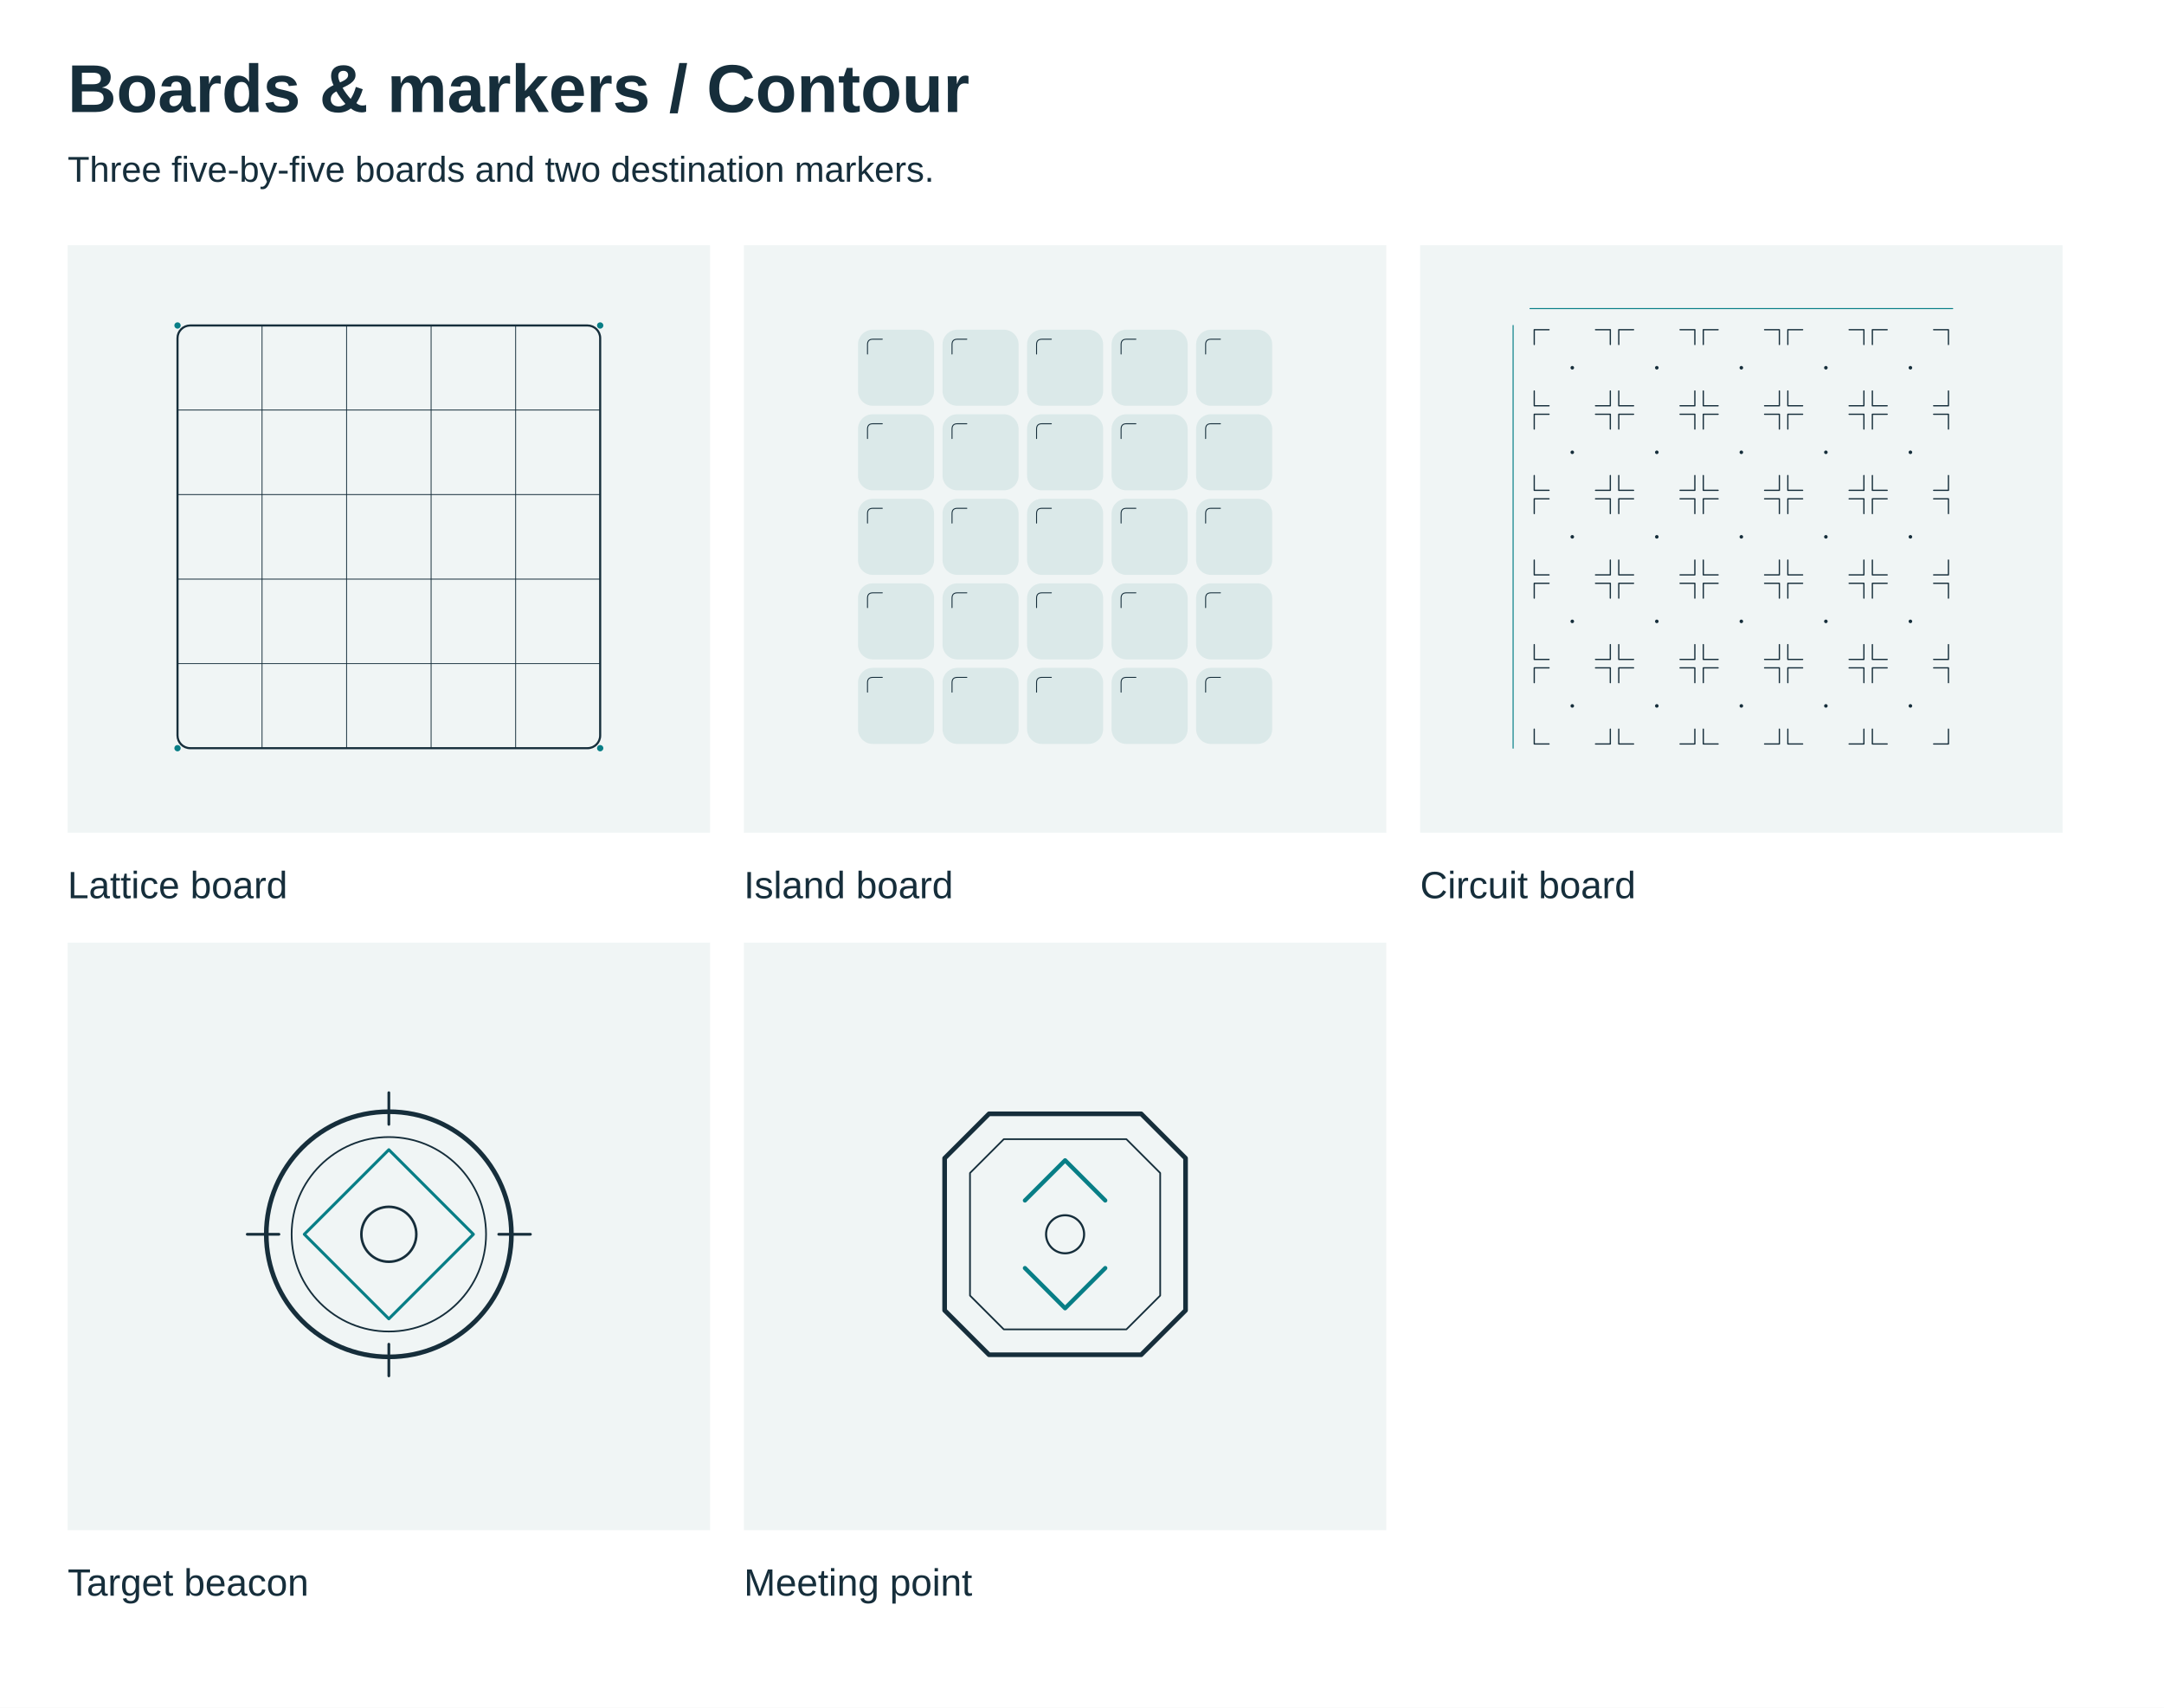
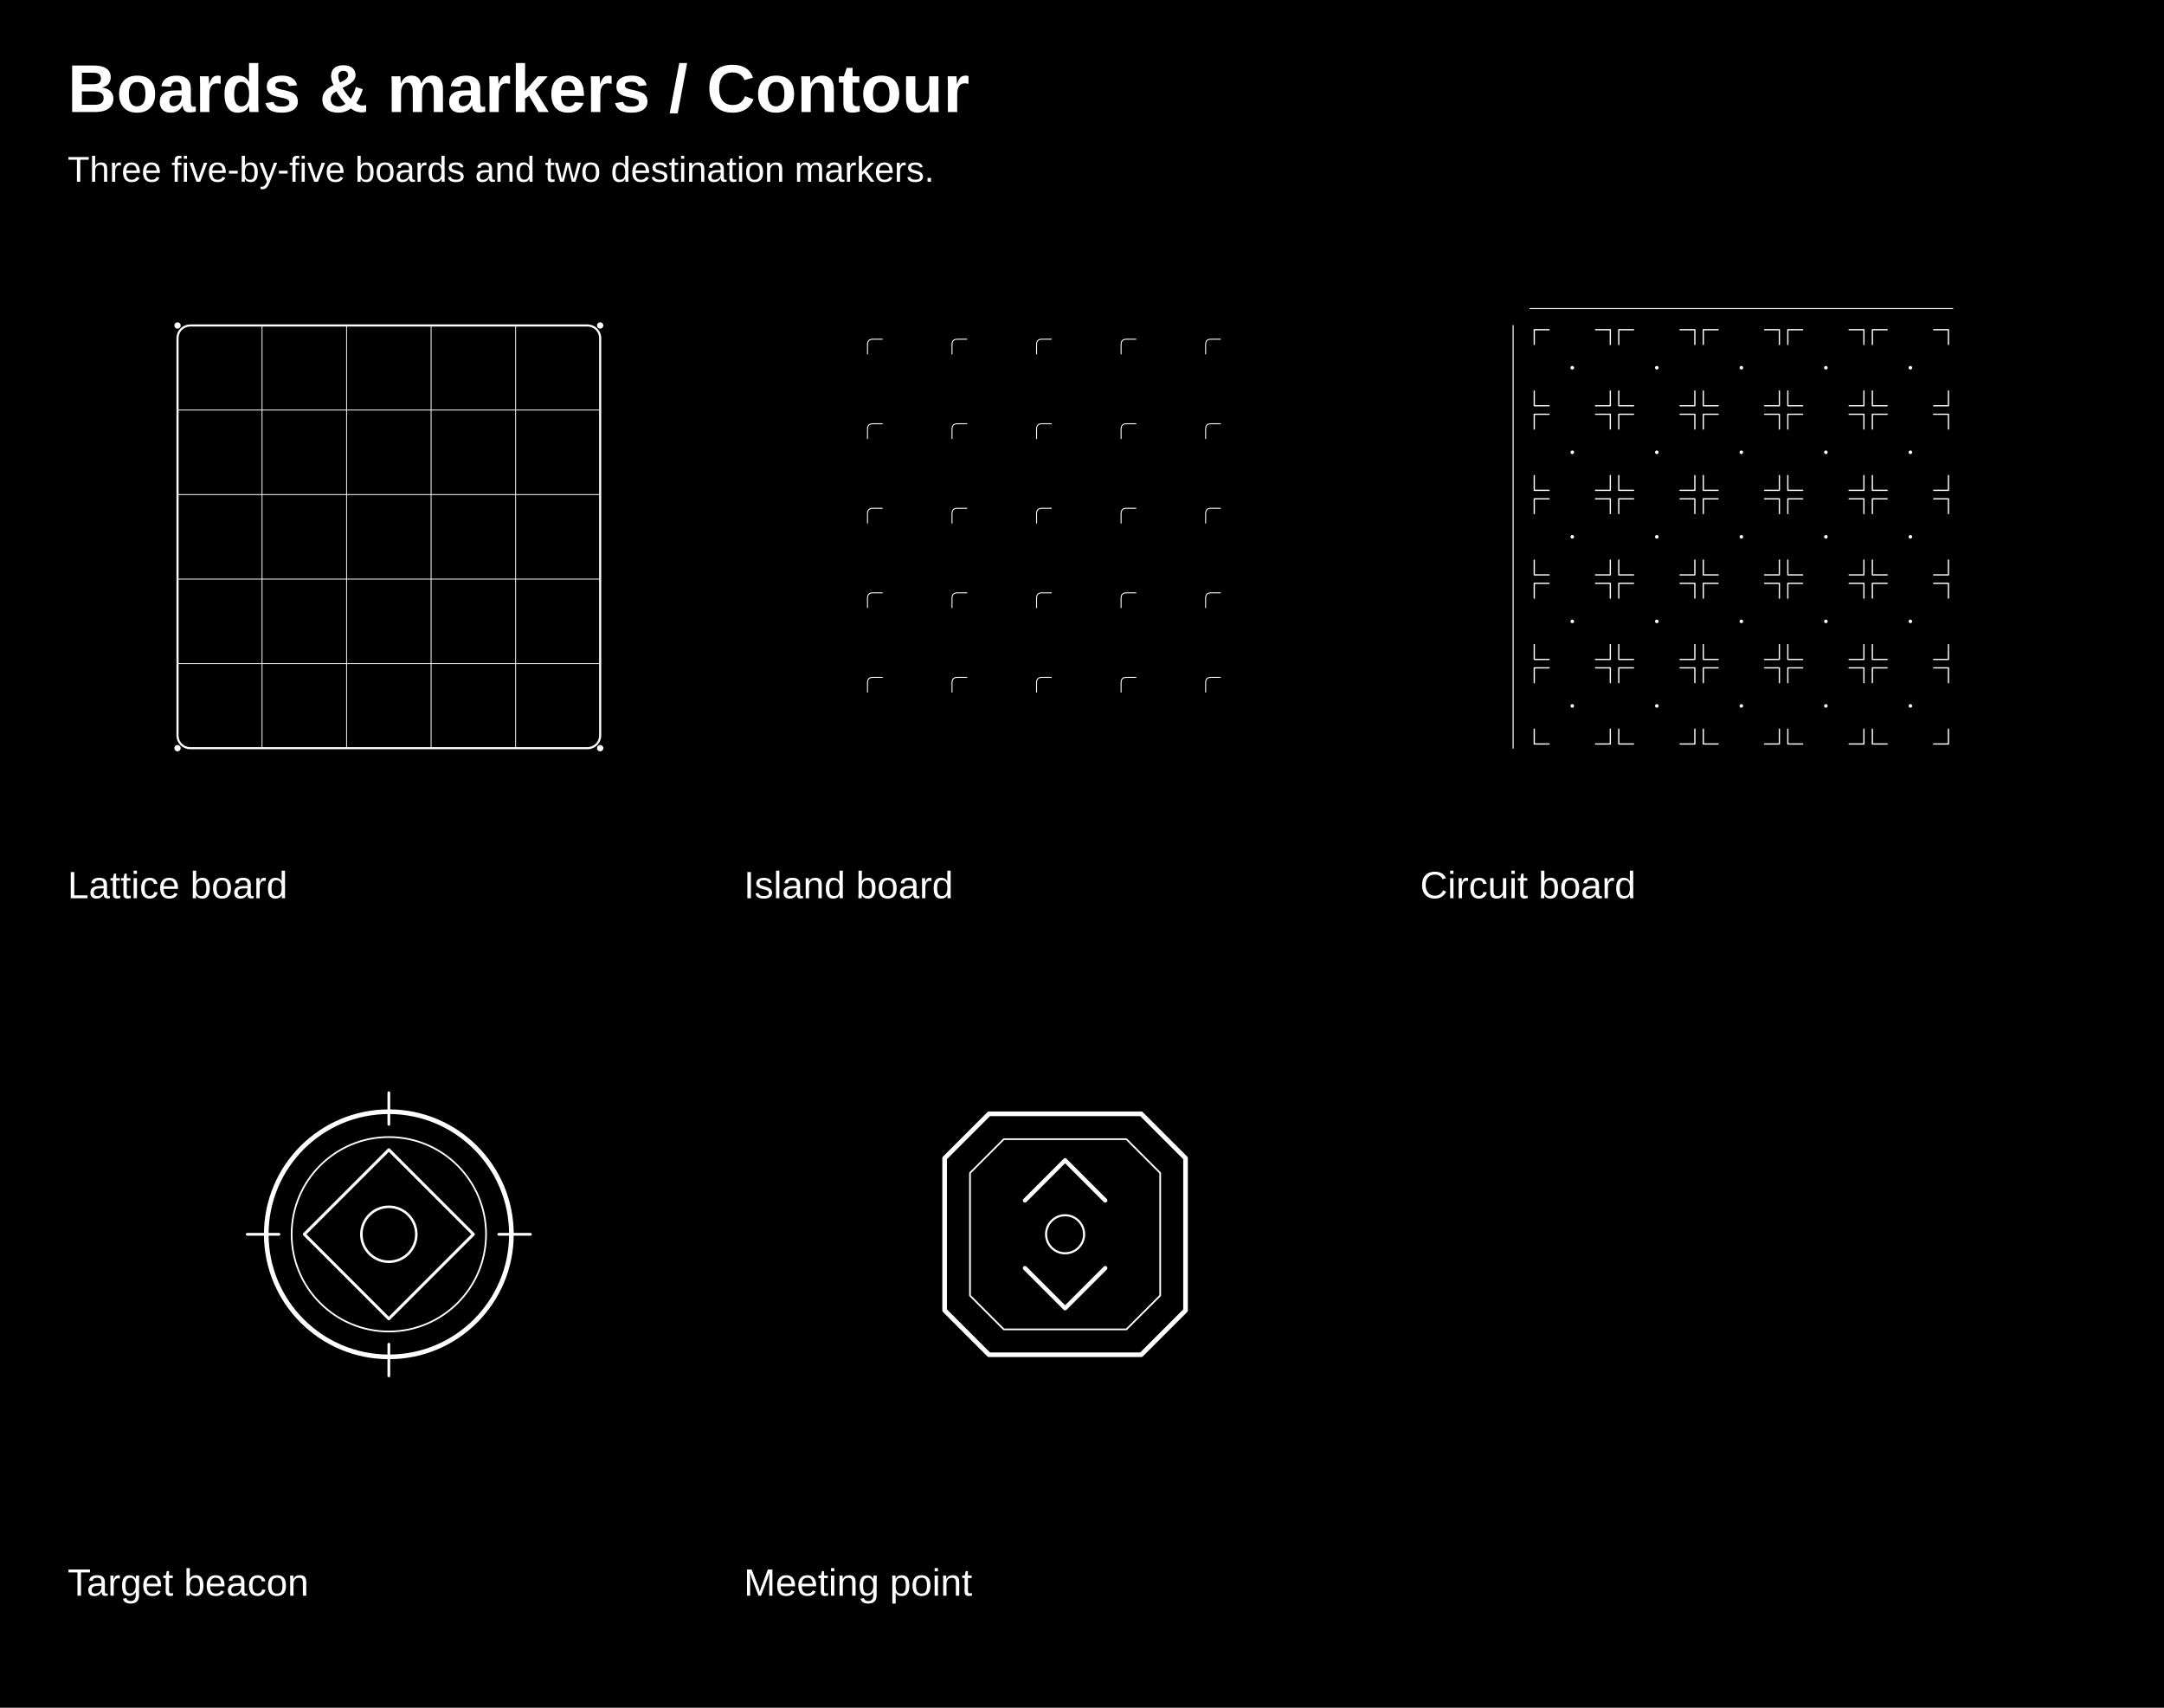
<svg xmlns="http://www.w3.org/2000/svg" width="1024" height="808" viewBox="0 0 1024 808">
-   <rect width="1024" height="808" fill="#fff" />
-   <g fill="#162e3b" font-family="Arial, sans-serif">
+   <rect width="1024" height="808" fill="#000000" />
+   <g fill="#ffffff" font-family="Arial, sans-serif">
    <text x="32" y="53" font-size="32" font-weight="bold">Boards &amp; markers / Contour</text>
    <text x="32" y="86" font-size="17">Three five-by-five boards and two destination markers.</text>
  </g>
-   <rect x="32" y="116" width="304" height="278" fill="#f0f5f5" />
+   <rect x="32" y="116" width="304" height="278" fill="#000000" />
  <g transform="translate(56 126) scale(0.5)">
-     <g fill="none" stroke="var(--ink, #162e3b)" stroke-width="2.2" stroke-linecap="round" stroke-linejoin="round">
+     <g fill="none" stroke="var(--ink, #ffffff)" stroke-width="2.2" stroke-linecap="round" stroke-linejoin="round">
      <rect x="56" y="56" width="400" height="400" rx="12" stroke-width="2" />
      <path d="M136 56 V456 M56 136 H456" stroke-width=".8" />
      <path d="M216 56 V456 M56 216 H456" stroke-width=".8" />
      <path d="M296 56 V456 M56 296 H456" stroke-width=".8" />
      <path d="M376 56 V456 M56 376 H456" stroke-width=".8" />
-       <circle cx="56" cy="56" r="3" fill="var(--accent, #087e86)" stroke="none" />
-       <circle cx="456" cy="56" r="3" fill="var(--accent, #087e86)" stroke="none" />
-       <circle cx="56" cy="456" r="3" fill="var(--accent, #087e86)" stroke="none" />
-       <circle cx="456" cy="456" r="3" fill="var(--accent, #087e86)" stroke="none" />
-     </g>
-   </g>
-   <text x="32" y="425" font-size="18" font-family="Arial, sans-serif" fill="#162e3b">Lattice board</text>
-   <rect x="352" y="116" width="304" height="278" fill="#f0f5f5" />
+       <circle cx="56" cy="56" r="3" fill="var(--accent, #ffffff)" stroke="none" />
+       <circle cx="456" cy="56" r="3" fill="var(--accent, #ffffff)" stroke="none" />
+       <circle cx="56" cy="456" r="3" fill="var(--accent, #ffffff)" stroke="none" />
+       <circle cx="456" cy="456" r="3" fill="var(--accent, #ffffff)" stroke="none" />
+     </g>
+   </g>
+   <text x="32" y="425" font-size="18" font-family="Arial, sans-serif" fill="#ffffff">Lattice board</text>
+   <rect x="352" y="116" width="304" height="278" fill="#000000" />
  <g transform="translate(376 126) scale(0.5)">
-     <g fill="none" stroke="var(--ink, #162e3b)" stroke-width="2.2" stroke-linecap="round" stroke-linejoin="round">
-       <rect x="60" y="60" width="72" height="72" rx="14" fill="var(--tile, #dbe9e9)" stroke="none" />
+     <g fill="none" stroke="var(--ink, #ffffff)" stroke-width="2.2" stroke-linecap="round" stroke-linejoin="round">
+       <rect x="60" y="60" width="72" height="72" rx="14" fill="var(--tile, #000000)" stroke="none" />
      <path d="M69 83 V74 Q69 69 74 69 H83" stroke-width=".9" />
-       <rect x="140" y="60" width="72" height="72" rx="14" fill="var(--tile, #dbe9e9)" stroke="none" />
+       <rect x="140" y="60" width="72" height="72" rx="14" fill="var(--tile, #000000)" stroke="none" />
      <path d="M149 83 V74 Q149 69 154 69 H163" stroke-width=".9" />
-       <rect x="220" y="60" width="72" height="72" rx="14" fill="var(--tile, #dbe9e9)" stroke="none" />
+       <rect x="220" y="60" width="72" height="72" rx="14" fill="var(--tile, #000000)" stroke="none" />
      <path d="M229 83 V74 Q229 69 234 69 H243" stroke-width=".9" />
-       <rect x="300" y="60" width="72" height="72" rx="14" fill="var(--tile, #dbe9e9)" stroke="none" />
+       <rect x="300" y="60" width="72" height="72" rx="14" fill="var(--tile, #000000)" stroke="none" />
      <path d="M309 83 V74 Q309 69 314 69 H323" stroke-width=".9" />
-       <rect x="380" y="60" width="72" height="72" rx="14" fill="var(--tile, #dbe9e9)" stroke="none" />
+       <rect x="380" y="60" width="72" height="72" rx="14" fill="var(--tile, #000000)" stroke="none" />
      <path d="M389 83 V74 Q389 69 394 69 H403" stroke-width=".9" />
-       <rect x="60" y="140" width="72" height="72" rx="14" fill="var(--tile, #dbe9e9)" stroke="none" />
+       <rect x="60" y="140" width="72" height="72" rx="14" fill="var(--tile, #000000)" stroke="none" />
      <path d="M69 163 V154 Q69 149 74 149 H83" stroke-width=".9" />
-       <rect x="140" y="140" width="72" height="72" rx="14" fill="var(--tile, #dbe9e9)" stroke="none" />
+       <rect x="140" y="140" width="72" height="72" rx="14" fill="var(--tile, #000000)" stroke="none" />
      <path d="M149 163 V154 Q149 149 154 149 H163" stroke-width=".9" />
-       <rect x="220" y="140" width="72" height="72" rx="14" fill="var(--tile, #dbe9e9)" stroke="none" />
+       <rect x="220" y="140" width="72" height="72" rx="14" fill="var(--tile, #000000)" stroke="none" />
      <path d="M229 163 V154 Q229 149 234 149 H243" stroke-width=".9" />
-       <rect x="300" y="140" width="72" height="72" rx="14" fill="var(--tile, #dbe9e9)" stroke="none" />
+       <rect x="300" y="140" width="72" height="72" rx="14" fill="var(--tile, #000000)" stroke="none" />
      <path d="M309 163 V154 Q309 149 314 149 H323" stroke-width=".9" />
-       <rect x="380" y="140" width="72" height="72" rx="14" fill="var(--tile, #dbe9e9)" stroke="none" />
+       <rect x="380" y="140" width="72" height="72" rx="14" fill="var(--tile, #000000)" stroke="none" />
      <path d="M389 163 V154 Q389 149 394 149 H403" stroke-width=".9" />
-       <rect x="60" y="220" width="72" height="72" rx="14" fill="var(--tile, #dbe9e9)" stroke="none" />
+       <rect x="60" y="220" width="72" height="72" rx="14" fill="var(--tile, #000000)" stroke="none" />
      <path d="M69 243 V234 Q69 229 74 229 H83" stroke-width=".9" />
-       <rect x="140" y="220" width="72" height="72" rx="14" fill="var(--tile, #dbe9e9)" stroke="none" />
+       <rect x="140" y="220" width="72" height="72" rx="14" fill="var(--tile, #000000)" stroke="none" />
      <path d="M149 243 V234 Q149 229 154 229 H163" stroke-width=".9" />
-       <rect x="220" y="220" width="72" height="72" rx="14" fill="var(--tile, #dbe9e9)" stroke="none" />
+       <rect x="220" y="220" width="72" height="72" rx="14" fill="var(--tile, #000000)" stroke="none" />
      <path d="M229 243 V234 Q229 229 234 229 H243" stroke-width=".9" />
-       <rect x="300" y="220" width="72" height="72" rx="14" fill="var(--tile, #dbe9e9)" stroke="none" />
+       <rect x="300" y="220" width="72" height="72" rx="14" fill="var(--tile, #000000)" stroke="none" />
      <path d="M309 243 V234 Q309 229 314 229 H323" stroke-width=".9" />
-       <rect x="380" y="220" width="72" height="72" rx="14" fill="var(--tile, #dbe9e9)" stroke="none" />
+       <rect x="380" y="220" width="72" height="72" rx="14" fill="var(--tile, #000000)" stroke="none" />
      <path d="M389 243 V234 Q389 229 394 229 H403" stroke-width=".9" />
-       <rect x="60" y="300" width="72" height="72" rx="14" fill="var(--tile, #dbe9e9)" stroke="none" />
+       <rect x="60" y="300" width="72" height="72" rx="14" fill="var(--tile, #000000)" stroke="none" />
      <path d="M69 323 V314 Q69 309 74 309 H83" stroke-width=".9" />
-       <rect x="140" y="300" width="72" height="72" rx="14" fill="var(--tile, #dbe9e9)" stroke="none" />
+       <rect x="140" y="300" width="72" height="72" rx="14" fill="var(--tile, #000000)" stroke="none" />
      <path d="M149 323 V314 Q149 309 154 309 H163" stroke-width=".9" />
-       <rect x="220" y="300" width="72" height="72" rx="14" fill="var(--tile, #dbe9e9)" stroke="none" />
+       <rect x="220" y="300" width="72" height="72" rx="14" fill="var(--tile, #000000)" stroke="none" />
      <path d="M229 323 V314 Q229 309 234 309 H243" stroke-width=".9" />
-       <rect x="300" y="300" width="72" height="72" rx="14" fill="var(--tile, #dbe9e9)" stroke="none" />
+       <rect x="300" y="300" width="72" height="72" rx="14" fill="var(--tile, #000000)" stroke="none" />
      <path d="M309 323 V314 Q309 309 314 309 H323" stroke-width=".9" />
-       <rect x="380" y="300" width="72" height="72" rx="14" fill="var(--tile, #dbe9e9)" stroke="none" />
+       <rect x="380" y="300" width="72" height="72" rx="14" fill="var(--tile, #000000)" stroke="none" />
      <path d="M389 323 V314 Q389 309 394 309 H403" stroke-width=".9" />
-       <rect x="60" y="380" width="72" height="72" rx="14" fill="var(--tile, #dbe9e9)" stroke="none" />
+       <rect x="60" y="380" width="72" height="72" rx="14" fill="var(--tile, #000000)" stroke="none" />
      <path d="M69 403 V394 Q69 389 74 389 H83" stroke-width=".9" />
-       <rect x="140" y="380" width="72" height="72" rx="14" fill="var(--tile, #dbe9e9)" stroke="none" />
+       <rect x="140" y="380" width="72" height="72" rx="14" fill="var(--tile, #000000)" stroke="none" />
      <path d="M149 403 V394 Q149 389 154 389 H163" stroke-width=".9" />
-       <rect x="220" y="380" width="72" height="72" rx="14" fill="var(--tile, #dbe9e9)" stroke="none" />
+       <rect x="220" y="380" width="72" height="72" rx="14" fill="var(--tile, #000000)" stroke="none" />
      <path d="M229 403 V394 Q229 389 234 389 H243" stroke-width=".9" />
-       <rect x="300" y="380" width="72" height="72" rx="14" fill="var(--tile, #dbe9e9)" stroke="none" />
+       <rect x="300" y="380" width="72" height="72" rx="14" fill="var(--tile, #000000)" stroke="none" />
      <path d="M309 403 V394 Q309 389 314 389 H323" stroke-width=".9" />
-       <rect x="380" y="380" width="72" height="72" rx="14" fill="var(--tile, #dbe9e9)" stroke="none" />
+       <rect x="380" y="380" width="72" height="72" rx="14" fill="var(--tile, #000000)" stroke="none" />
      <path d="M389 403 V394 Q389 389 394 389 H403" stroke-width=".9" />
    </g>
  </g>
-   <text x="352" y="425" font-size="18" font-family="Arial, sans-serif" fill="#162e3b">Island board</text>
-   <rect x="672" y="116" width="304" height="278" fill="#f0f5f5" />
+   <text x="352" y="425" font-size="18" font-family="Arial, sans-serif" fill="#ffffff">Island board</text>
+   <rect x="672" y="116" width="304" height="278" fill="#000000" />
  <g transform="translate(696 126) scale(0.5)">
-     <g fill="none" stroke="var(--ink, #162e3b)" stroke-width="2.2" stroke-linecap="round" stroke-linejoin="round">
+     <g fill="none" stroke="var(--ink, #ffffff)" stroke-width="2.2" stroke-linecap="round" stroke-linejoin="round">
      <path d="M74 60 H60 V74" stroke-width="1.2" />
      <path d="M118 60 H132 V74" stroke-width="1.2" />
      <path d="M74 132 H60 V118" stroke-width="1.2" />
      <path d="M118 132 H132 V118" stroke-width="1.2" />
-       <circle cx="96" cy="96" r="1.7" fill="var(--ink, #162e3b)" stroke="none" />
+       <circle cx="96" cy="96" r="1.7" fill="var(--ink, #ffffff)" stroke="none" />
      <path d="M154 60 H140 V74" stroke-width="1.2" />
      <path d="M198 60 H212 V74" stroke-width="1.2" />
      <path d="M154 132 H140 V118" stroke-width="1.2" />
      <path d="M198 132 H212 V118" stroke-width="1.2" />
-       <circle cx="176" cy="96" r="1.7" fill="var(--ink, #162e3b)" stroke="none" />
+       <circle cx="176" cy="96" r="1.7" fill="var(--ink, #ffffff)" stroke="none" />
      <path d="M234 60 H220 V74" stroke-width="1.2" />
      <path d="M278 60 H292 V74" stroke-width="1.2" />
      <path d="M234 132 H220 V118" stroke-width="1.2" />
      <path d="M278 132 H292 V118" stroke-width="1.2" />
-       <circle cx="256" cy="96" r="1.7" fill="var(--ink, #162e3b)" stroke="none" />
+       <circle cx="256" cy="96" r="1.7" fill="var(--ink, #ffffff)" stroke="none" />
      <path d="M314 60 H300 V74" stroke-width="1.2" />
      <path d="M358 60 H372 V74" stroke-width="1.2" />
      <path d="M314 132 H300 V118" stroke-width="1.2" />
      <path d="M358 132 H372 V118" stroke-width="1.2" />
-       <circle cx="336" cy="96" r="1.7" fill="var(--ink, #162e3b)" stroke="none" />
+       <circle cx="336" cy="96" r="1.7" fill="var(--ink, #ffffff)" stroke="none" />
      <path d="M394 60 H380 V74" stroke-width="1.2" />
      <path d="M438 60 H452 V74" stroke-width="1.2" />
      <path d="M394 132 H380 V118" stroke-width="1.2" />
      <path d="M438 132 H452 V118" stroke-width="1.2" />
-       <circle cx="416" cy="96" r="1.7" fill="var(--ink, #162e3b)" stroke="none" />
+       <circle cx="416" cy="96" r="1.7" fill="var(--ink, #ffffff)" stroke="none" />
      <path d="M74 140 H60 V154" stroke-width="1.2" />
      <path d="M118 140 H132 V154" stroke-width="1.2" />
      <path d="M74 212 H60 V198" stroke-width="1.2" />
      <path d="M118 212 H132 V198" stroke-width="1.2" />
-       <circle cx="96" cy="176" r="1.7" fill="var(--ink, #162e3b)" stroke="none" />
+       <circle cx="96" cy="176" r="1.7" fill="var(--ink, #ffffff)" stroke="none" />
      <path d="M154 140 H140 V154" stroke-width="1.2" />
      <path d="M198 140 H212 V154" stroke-width="1.2" />
      <path d="M154 212 H140 V198" stroke-width="1.2" />
      <path d="M198 212 H212 V198" stroke-width="1.2" />
-       <circle cx="176" cy="176" r="1.7" fill="var(--ink, #162e3b)" stroke="none" />
+       <circle cx="176" cy="176" r="1.7" fill="var(--ink, #ffffff)" stroke="none" />
      <path d="M234 140 H220 V154" stroke-width="1.2" />
      <path d="M278 140 H292 V154" stroke-width="1.2" />
      <path d="M234 212 H220 V198" stroke-width="1.2" />
      <path d="M278 212 H292 V198" stroke-width="1.2" />
-       <circle cx="256" cy="176" r="1.7" fill="var(--ink, #162e3b)" stroke="none" />
+       <circle cx="256" cy="176" r="1.7" fill="var(--ink, #ffffff)" stroke="none" />
      <path d="M314 140 H300 V154" stroke-width="1.2" />
      <path d="M358 140 H372 V154" stroke-width="1.2" />
      <path d="M314 212 H300 V198" stroke-width="1.2" />
      <path d="M358 212 H372 V198" stroke-width="1.2" />
-       <circle cx="336" cy="176" r="1.7" fill="var(--ink, #162e3b)" stroke="none" />
+       <circle cx="336" cy="176" r="1.7" fill="var(--ink, #ffffff)" stroke="none" />
      <path d="M394 140 H380 V154" stroke-width="1.2" />
      <path d="M438 140 H452 V154" stroke-width="1.2" />
      <path d="M394 212 H380 V198" stroke-width="1.2" />
      <path d="M438 212 H452 V198" stroke-width="1.2" />
-       <circle cx="416" cy="176" r="1.7" fill="var(--ink, #162e3b)" stroke="none" />
+       <circle cx="416" cy="176" r="1.7" fill="var(--ink, #ffffff)" stroke="none" />
      <path d="M74 220 H60 V234" stroke-width="1.2" />
      <path d="M118 220 H132 V234" stroke-width="1.2" />
      <path d="M74 292 H60 V278" stroke-width="1.2" />
      <path d="M118 292 H132 V278" stroke-width="1.2" />
-       <circle cx="96" cy="256" r="1.7" fill="var(--ink, #162e3b)" stroke="none" />
+       <circle cx="96" cy="256" r="1.7" fill="var(--ink, #ffffff)" stroke="none" />
      <path d="M154 220 H140 V234" stroke-width="1.2" />
      <path d="M198 220 H212 V234" stroke-width="1.2" />
      <path d="M154 292 H140 V278" stroke-width="1.2" />
      <path d="M198 292 H212 V278" stroke-width="1.2" />
-       <circle cx="176" cy="256" r="1.7" fill="var(--ink, #162e3b)" stroke="none" />
+       <circle cx="176" cy="256" r="1.7" fill="var(--ink, #ffffff)" stroke="none" />
      <path d="M234 220 H220 V234" stroke-width="1.2" />
      <path d="M278 220 H292 V234" stroke-width="1.2" />
      <path d="M234 292 H220 V278" stroke-width="1.2" />
      <path d="M278 292 H292 V278" stroke-width="1.2" />
-       <circle cx="256" cy="256" r="1.7" fill="var(--ink, #162e3b)" stroke="none" />
+       <circle cx="256" cy="256" r="1.7" fill="var(--ink, #ffffff)" stroke="none" />
      <path d="M314 220 H300 V234" stroke-width="1.2" />
      <path d="M358 220 H372 V234" stroke-width="1.2" />
      <path d="M314 292 H300 V278" stroke-width="1.2" />
      <path d="M358 292 H372 V278" stroke-width="1.2" />
-       <circle cx="336" cy="256" r="1.7" fill="var(--ink, #162e3b)" stroke="none" />
+       <circle cx="336" cy="256" r="1.7" fill="var(--ink, #ffffff)" stroke="none" />
      <path d="M394 220 H380 V234" stroke-width="1.2" />
      <path d="M438 220 H452 V234" stroke-width="1.2" />
      <path d="M394 292 H380 V278" stroke-width="1.2" />
      <path d="M438 292 H452 V278" stroke-width="1.2" />
-       <circle cx="416" cy="256" r="1.7" fill="var(--ink, #162e3b)" stroke="none" />
+       <circle cx="416" cy="256" r="1.7" fill="var(--ink, #ffffff)" stroke="none" />
      <path d="M74 300 H60 V314" stroke-width="1.2" />
      <path d="M118 300 H132 V314" stroke-width="1.2" />
      <path d="M74 372 H60 V358" stroke-width="1.2" />
      <path d="M118 372 H132 V358" stroke-width="1.2" />
-       <circle cx="96" cy="336" r="1.7" fill="var(--ink, #162e3b)" stroke="none" />
+       <circle cx="96" cy="336" r="1.7" fill="var(--ink, #ffffff)" stroke="none" />
      <path d="M154 300 H140 V314" stroke-width="1.2" />
      <path d="M198 300 H212 V314" stroke-width="1.2" />
      <path d="M154 372 H140 V358" stroke-width="1.2" />
      <path d="M198 372 H212 V358" stroke-width="1.2" />
-       <circle cx="176" cy="336" r="1.7" fill="var(--ink, #162e3b)" stroke="none" />
+       <circle cx="176" cy="336" r="1.7" fill="var(--ink, #ffffff)" stroke="none" />
      <path d="M234 300 H220 V314" stroke-width="1.2" />
      <path d="M278 300 H292 V314" stroke-width="1.2" />
      <path d="M234 372 H220 V358" stroke-width="1.2" />
      <path d="M278 372 H292 V358" stroke-width="1.2" />
-       <circle cx="256" cy="336" r="1.7" fill="var(--ink, #162e3b)" stroke="none" />
+       <circle cx="256" cy="336" r="1.7" fill="var(--ink, #ffffff)" stroke="none" />
      <path d="M314 300 H300 V314" stroke-width="1.2" />
      <path d="M358 300 H372 V314" stroke-width="1.2" />
      <path d="M314 372 H300 V358" stroke-width="1.2" />
      <path d="M358 372 H372 V358" stroke-width="1.2" />
-       <circle cx="336" cy="336" r="1.7" fill="var(--ink, #162e3b)" stroke="none" />
+       <circle cx="336" cy="336" r="1.7" fill="var(--ink, #ffffff)" stroke="none" />
      <path d="M394 300 H380 V314" stroke-width="1.2" />
      <path d="M438 300 H452 V314" stroke-width="1.2" />
      <path d="M394 372 H380 V358" stroke-width="1.2" />
      <path d="M438 372 H452 V358" stroke-width="1.2" />
-       <circle cx="416" cy="336" r="1.7" fill="var(--ink, #162e3b)" stroke="none" />
+       <circle cx="416" cy="336" r="1.7" fill="var(--ink, #ffffff)" stroke="none" />
      <path d="M74 380 H60 V394" stroke-width="1.2" />
      <path d="M118 380 H132 V394" stroke-width="1.2" />
      <path d="M74 452 H60 V438" stroke-width="1.2" />
      <path d="M118 452 H132 V438" stroke-width="1.2" />
-       <circle cx="96" cy="416" r="1.7" fill="var(--ink, #162e3b)" stroke="none" />
+       <circle cx="96" cy="416" r="1.7" fill="var(--ink, #ffffff)" stroke="none" />
      <path d="M154 380 H140 V394" stroke-width="1.2" />
      <path d="M198 380 H212 V394" stroke-width="1.2" />
      <path d="M154 452 H140 V438" stroke-width="1.2" />
      <path d="M198 452 H212 V438" stroke-width="1.2" />
-       <circle cx="176" cy="416" r="1.7" fill="var(--ink, #162e3b)" stroke="none" />
+       <circle cx="176" cy="416" r="1.7" fill="var(--ink, #ffffff)" stroke="none" />
      <path d="M234 380 H220 V394" stroke-width="1.2" />
      <path d="M278 380 H292 V394" stroke-width="1.2" />
      <path d="M234 452 H220 V438" stroke-width="1.2" />
      <path d="M278 452 H292 V438" stroke-width="1.2" />
-       <circle cx="256" cy="416" r="1.7" fill="var(--ink, #162e3b)" stroke="none" />
+       <circle cx="256" cy="416" r="1.7" fill="var(--ink, #ffffff)" stroke="none" />
      <path d="M314 380 H300 V394" stroke-width="1.2" />
      <path d="M358 380 H372 V394" stroke-width="1.2" />
      <path d="M314 452 H300 V438" stroke-width="1.2" />
      <path d="M358 452 H372 V438" stroke-width="1.2" />
-       <circle cx="336" cy="416" r="1.7" fill="var(--ink, #162e3b)" stroke="none" />
+       <circle cx="336" cy="416" r="1.7" fill="var(--ink, #ffffff)" stroke="none" />
      <path d="M394 380 H380 V394" stroke-width="1.2" />
      <path d="M438 380 H452 V394" stroke-width="1.2" />
      <path d="M394 452 H380 V438" stroke-width="1.2" />
      <path d="M438 452 H452 V438" stroke-width="1.2" />
-       <circle cx="416" cy="416" r="1.7" fill="var(--ink, #162e3b)" stroke="none" />
-       <path d="M56 40 H456 M40 56 V456" stroke="var(--accent, #087e86)" stroke-width="1" />
-     </g>
-   </g>
-   <text x="672" y="425" font-size="18" font-family="Arial, sans-serif" fill="#162e3b">Circuit board</text>
-   <rect x="32" y="446" width="304" height="278" fill="#f0f5f5" />
+       <circle cx="416" cy="416" r="1.7" fill="var(--ink, #ffffff)" stroke="none" />
+       <path d="M56 40 H456 M40 56 V456" stroke="var(--accent, #ffffff)" stroke-width="1" />
+     </g>
+   </g>
+   <text x="672" y="425" font-size="18" font-family="Arial, sans-serif" fill="#ffffff">Circuit board</text>
+   <rect x="32" y="446" width="304" height="278" fill="#000000" />
  <g transform="translate(56 456) scale(1.0)">
-     <g fill="none" stroke="var(--ink, #162e3b)" stroke-width="2.2" stroke-linecap="round" stroke-linejoin="round">
+     <g fill="none" stroke="var(--ink, #ffffff)" stroke-width="2.2" stroke-linecap="round" stroke-linejoin="round">
      <circle cx="128" cy="128" r="58" />
      <circle cx="128" cy="128" r="46" stroke-width=".8" />
-       <path d="M128 88 L168 128 L128 168 L88 128 Z" stroke="var(--accent, #087e86)" stroke-width="1.4" />
+       <path d="M128 88 L168 128 L128 168 L88 128 Z" stroke="var(--accent, #ffffff)" stroke-width="1.4" />
      <circle cx="128" cy="128" r="13" stroke-width="1.2" />
      <path d="M128 61 V76 M128 180 V195 M61 128 H76 M180 128 H195" stroke-width="1.3" />
    </g>
  </g>
-   <text x="32" y="755" font-size="18" font-family="Arial, sans-serif" fill="#162e3b">Target beacon</text>
-   <rect x="352" y="446" width="304" height="278" fill="#f0f5f5" />
+   <text x="32" y="755" font-size="18" font-family="Arial, sans-serif" fill="#ffffff">Target beacon</text>
+   <rect x="352" y="446" width="304" height="278" fill="#000000" />
  <g transform="translate(376 456) scale(1.0)">
-     <g fill="none" stroke="var(--ink, #162e3b)" stroke-width="2.2" stroke-linecap="round" stroke-linejoin="round">
+     <g fill="none" stroke="var(--ink, #ffffff)" stroke-width="2.2" stroke-linecap="round" stroke-linejoin="round">
      <path d="M92 71 H164 L185 92 V164 L164 185 H92 L71 164 V92 Z" />
      <path d="M99 83 H157 L173 99 V157 L157 173 H99 L83 157 V99 Z" stroke-width=".8" />
-       <path d="M109 112 L128 93 L147 112 M109 144 L128 163 L147 144" stroke="var(--accent, #087e86)" stroke-width="2" />
+       <path d="M109 112 L128 93 L147 112 M109 144 L128 163 L147 144" stroke="var(--accent, #ffffff)" stroke-width="2" />
      <circle cx="128" cy="128" r="9" stroke-width="1" />
    </g>
  </g>
-   <text x="352" y="755" font-size="18" font-family="Arial, sans-serif" fill="#162e3b">Meeting point</text>
+   <text x="352" y="755" font-size="18" font-family="Arial, sans-serif" fill="#ffffff">Meeting point</text>
</svg>
